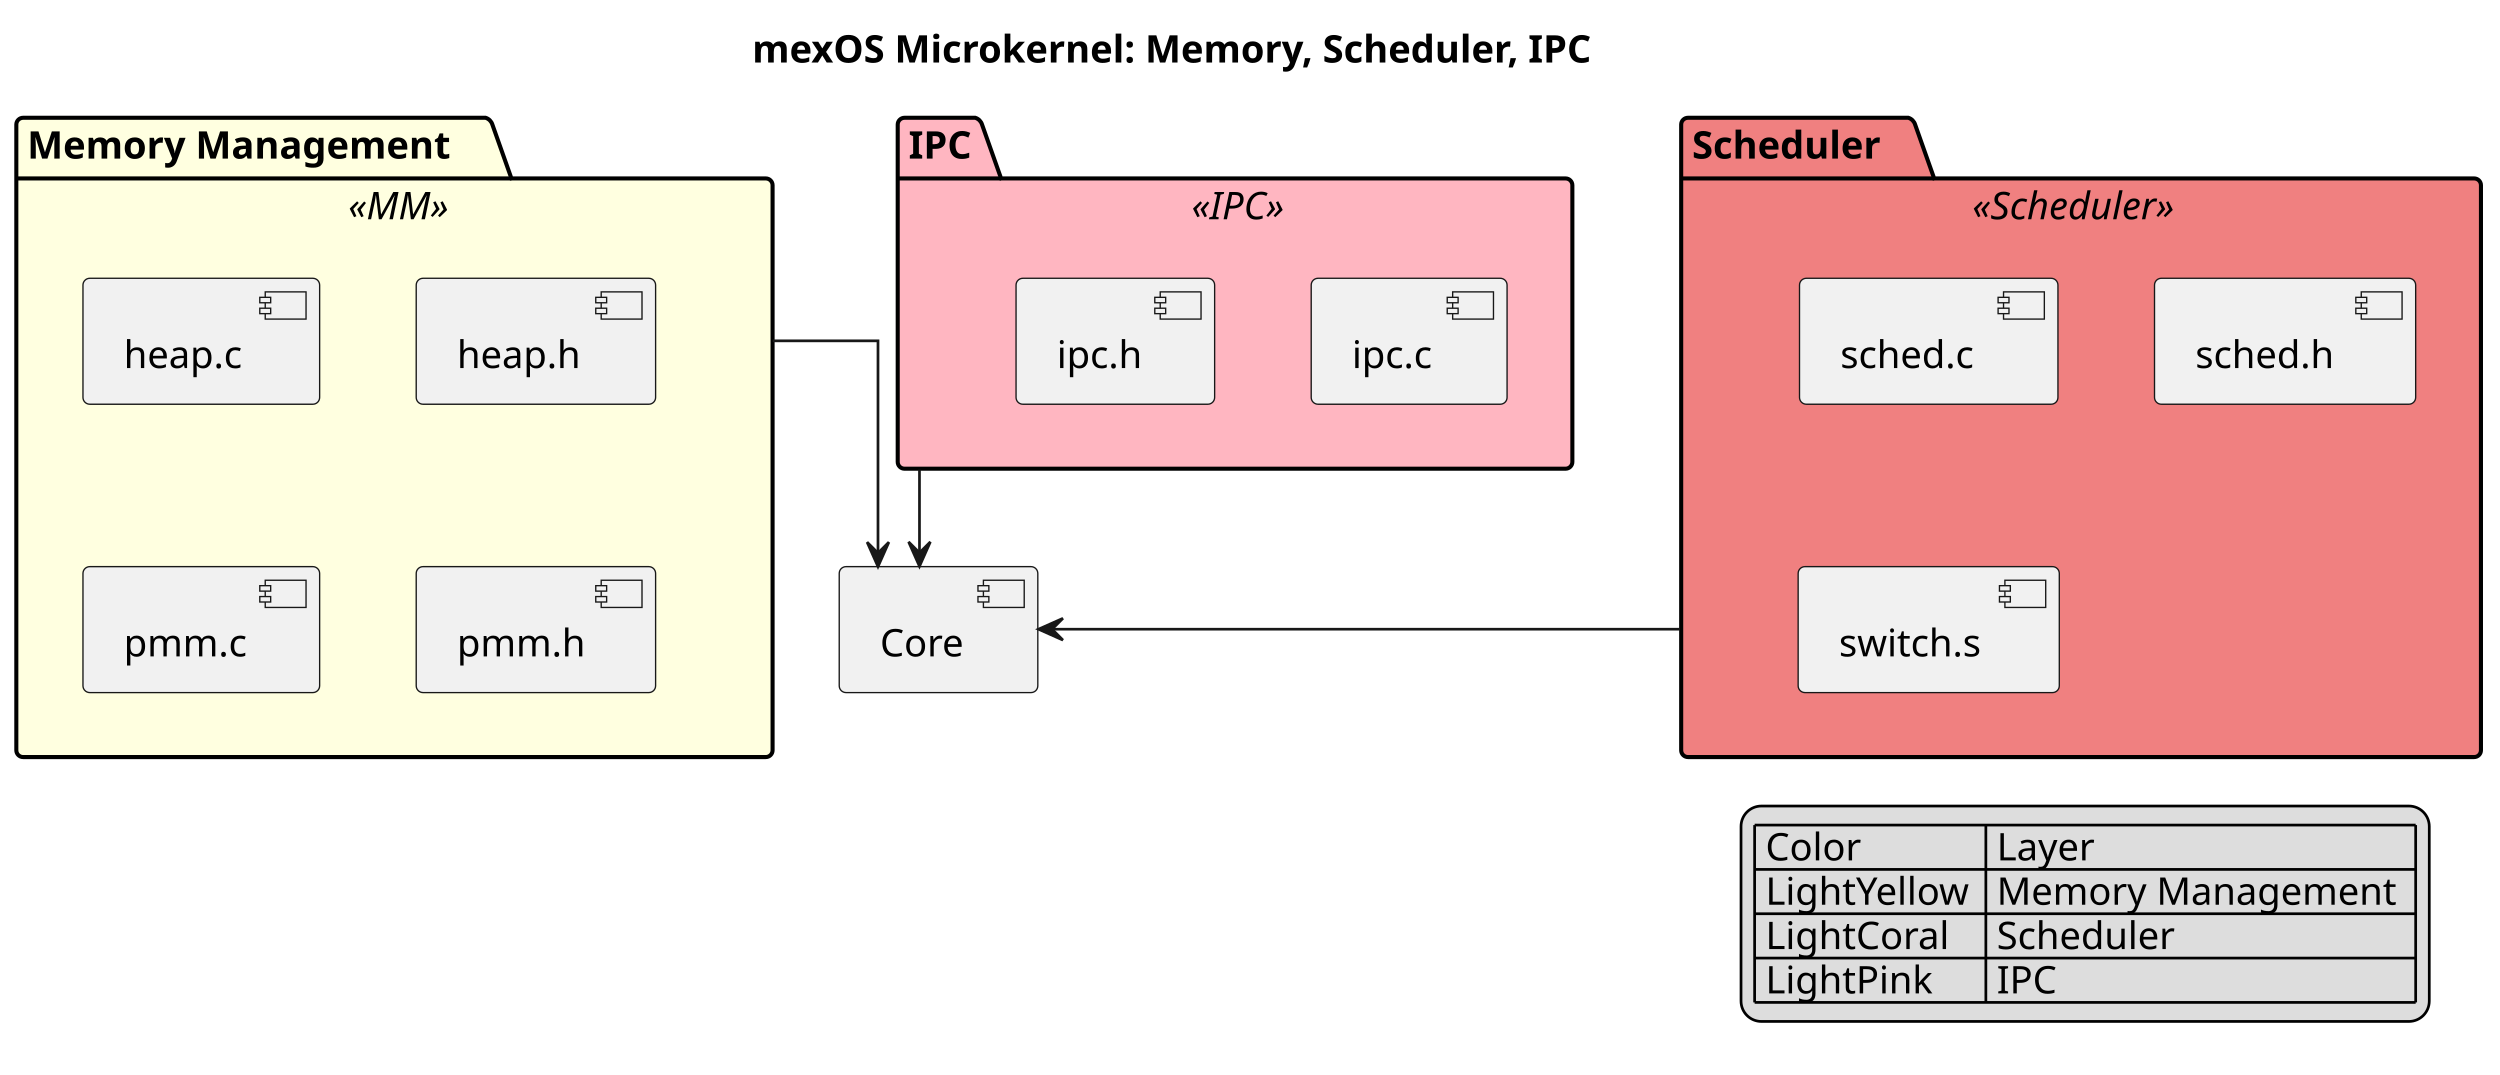
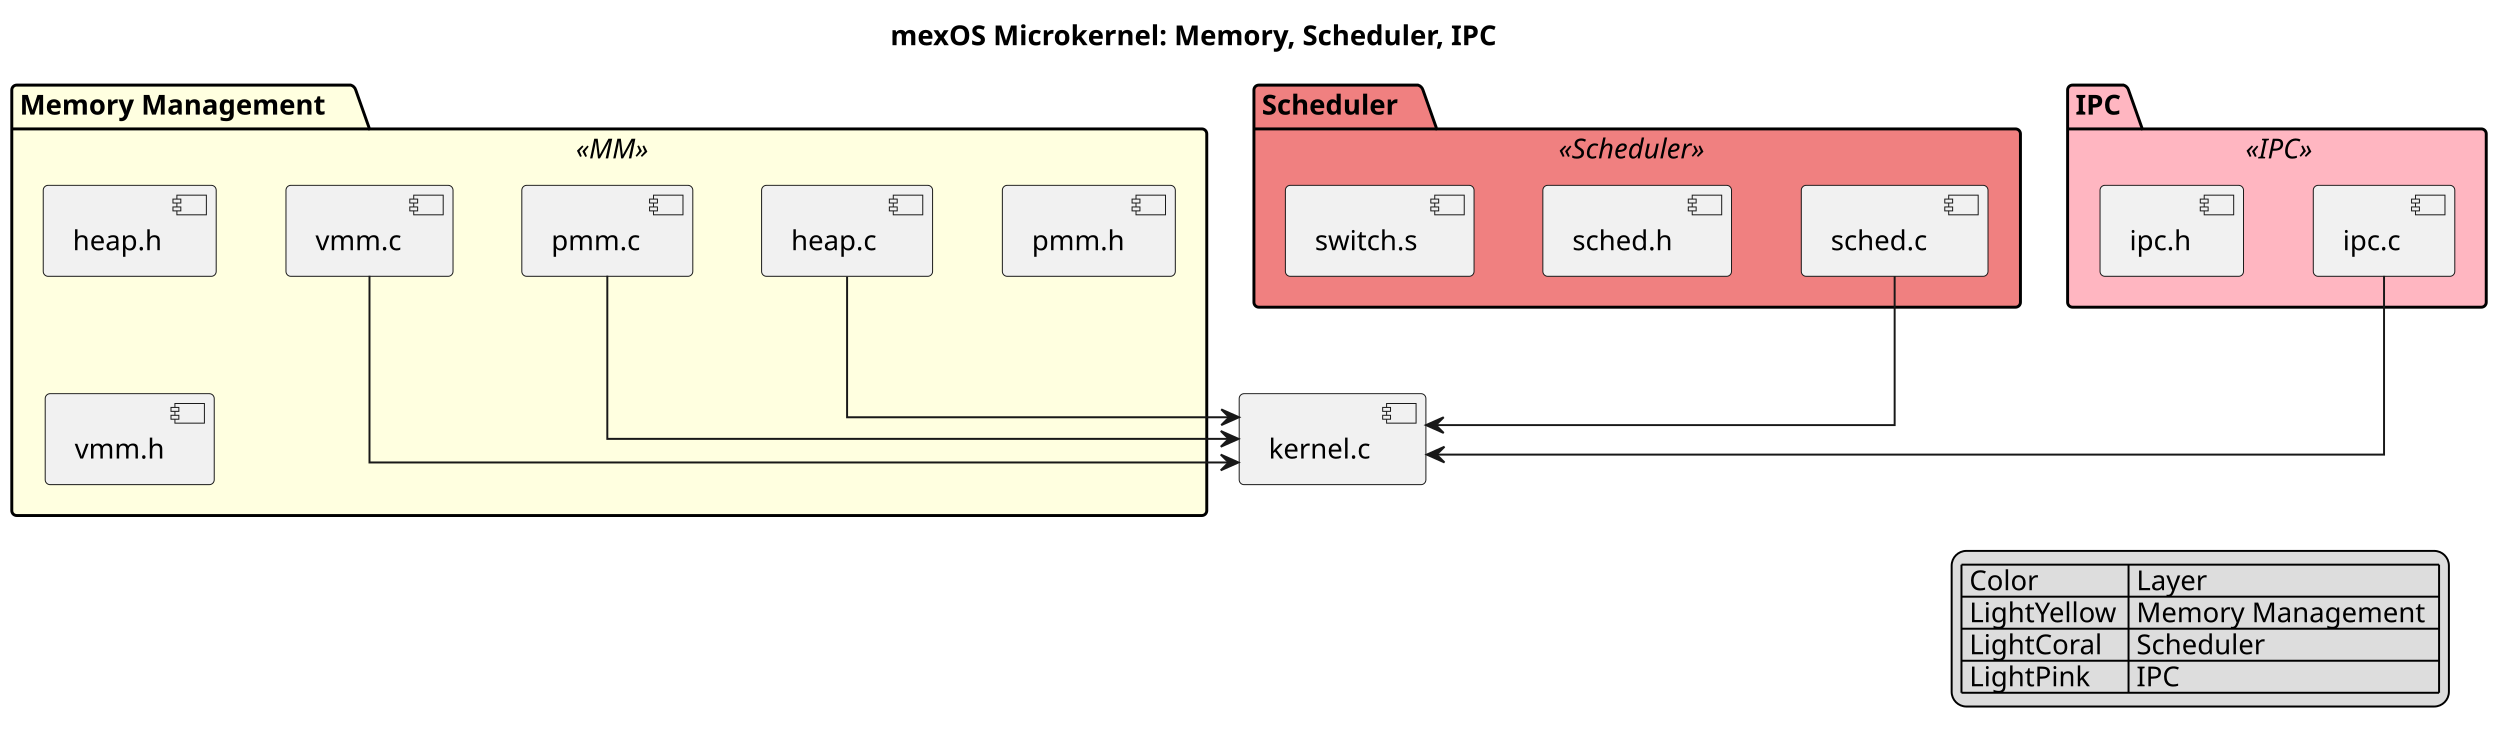
- <svg xmlns="http://www.w3.org/2000/svg" contentStyleType="text/css" height="395px" preserveAspectRatio="none" style="width:919px;height:395px;background:#FFFFFF;" version="1.1" viewBox="0 0 919 395" width="919px" zoomAndPan="magnify">
+ <svg xmlns="http://www.w3.org/2000/svg" contentStyleType="text/css" height="379px" preserveAspectRatio="none" style="width:1272px;height:379px;background:#FFFFFF;" version="1.1" viewBox="0 0 1272 379" width="1272px" zoomAndPan="magnify">
  <defs />
  <g>
-     <text fill="#000000" font-family="sans-serif" font-size="14" font-weight="bold" lengthAdjust="spacing" textLength="352" x="276.5" y="22.995">mexOS Microkernel: Memory, Scheduler, IPC</text>
+     <text fill="#000000" font-family="sans-serif" font-size="14" font-weight="bold" lengthAdjust="spacing" textLength="352" x="453" y="22.995">mexOS Microkernel: Memory, Scheduler, IPC</text>
    <g id="cluster_Memory Management">
-       <path d="M8.5,43.297 L178.5,43.297 A3.75,3.75 0 0 1 181,45.797 L188,65.594 L281.5,65.594 A2.5,2.5 0 0 1 284,68.094 L284,275.797 A2.5,2.5 0 0 1 281.5,278.297 L8.5,278.297 A2.5,2.5 0 0 1 6,275.797 L6,45.797 A2.5,2.5 0 0 1 8.5,43.297 " fill="#FFFFE0" style="stroke:#000000;stroke-width:1.5;" />
+       <path d="M8.5,43.297 L178.5,43.297 A3.75,3.75 0 0 1 181,45.797 L188,65.594 L611.5,65.594 A2.5,2.5 0 0 1 614,68.094 L614,259.797 A2.5,2.5 0 0 1 611.5,262.297 L8.5,262.297 A2.5,2.5 0 0 1 6,259.797 L6,45.797 A2.5,2.5 0 0 1 8.5,43.297 " fill="#FFFFE0" style="stroke:#000000;stroke-width:1.5;" />
      <line style="stroke:#000000;stroke-width:1.5;" x1="6" x2="188" y1="65.594" y2="65.594" />
      <text fill="#000000" font-family="sans-serif" font-size="14" font-weight="bold" lengthAdjust="spacing" textLength="169" x="10" y="58.292">Memory Management</text>
-       <text fill="#000000" font-family="sans-serif" font-size="14" font-style="italic" lengthAdjust="spacing" textLength="42" x="128" y="80.589">«MM»</text>
+       <text fill="#000000" font-family="sans-serif" font-size="14" font-style="italic" lengthAdjust="spacing" textLength="42" x="293" y="80.589">«MM»</text>
    </g>
    <g id="cluster_Scheduler">
-       <path d="M620.5,43.297 L701.5,43.297 A3.75,3.75 0 0 1 704,45.797 L711,65.594 L909.5,65.594 A2.5,2.5 0 0 1 912,68.094 L912,275.797 A2.5,2.5 0 0 1 909.5,278.297 L620.5,278.297 A2.5,2.5 0 0 1 618,275.797 L618,45.797 A2.5,2.5 0 0 1 620.5,43.297 " fill="#F08080" style="stroke:#000000;stroke-width:1.5;" />
-       <line style="stroke:#000000;stroke-width:1.5;" x1="618" x2="711" y1="65.594" y2="65.594" />
-       <text fill="#000000" font-family="sans-serif" font-size="14" font-weight="bold" lengthAdjust="spacing" textLength="80" x="622" y="58.292">Scheduler</text>
-       <text fill="#000000" font-family="sans-serif" font-size="14" font-style="italic" lengthAdjust="spacing" textLength="88" x="725" y="80.589">«Scheduler»</text>
+       <path d="M640.5,43.297 L721.5,43.297 A3.75,3.75 0 0 1 724,45.797 L731,65.594 L1025.5,65.594 A2.5,2.5 0 0 1 1028,68.094 L1028,153.797 A2.5,2.5 0 0 1 1025.5,156.297 L640.5,156.297 A2.5,2.5 0 0 1 638,153.797 L638,45.797 A2.5,2.5 0 0 1 640.5,43.297 " fill="#F08080" style="stroke:#000000;stroke-width:1.5;" />
+       <line style="stroke:#000000;stroke-width:1.5;" x1="638" x2="731" y1="65.594" y2="65.594" />
+       <text fill="#000000" font-family="sans-serif" font-size="14" font-weight="bold" lengthAdjust="spacing" textLength="80" x="642" y="58.292">Scheduler</text>
+       <text fill="#000000" font-family="sans-serif" font-size="14" font-style="italic" lengthAdjust="spacing" textLength="88" x="793" y="80.589">«Scheduler»</text>
    </g>
    <g id="cluster_IPC">
-       <path d="M332.5,43.297 L358.5,43.297 A3.75,3.75 0 0 1 361,45.797 L368,65.594 L575.5,65.594 A2.5,2.5 0 0 1 578,68.094 L578,169.797 A2.5,2.5 0 0 1 575.5,172.297 L332.5,172.297 A2.5,2.5 0 0 1 330,169.797 L330,45.797 A2.5,2.5 0 0 1 332.5,43.297 " fill="#FFB6C1" style="stroke:#000000;stroke-width:1.5;" />
-       <line style="stroke:#000000;stroke-width:1.5;" x1="330" x2="368" y1="65.594" y2="65.594" />
-       <text fill="#000000" font-family="sans-serif" font-size="14" font-weight="bold" lengthAdjust="spacing" textLength="25" x="334" y="58.292">IPC</text>
-       <text fill="#000000" font-family="sans-serif" font-size="14" font-style="italic" lengthAdjust="spacing" textLength="40" x="438" y="80.589">«IPC»</text>
+       <path d="M1054.5,43.297 L1080.5,43.297 A3.75,3.75 0 0 1 1083,45.797 L1090,65.594 L1262.5,65.594 A2.5,2.5 0 0 1 1265,68.094 L1265,153.797 A2.5,2.5 0 0 1 1262.5,156.297 L1054.5,156.297 A2.5,2.5 0 0 1 1052,153.797 L1052,45.797 A2.5,2.5 0 0 1 1054.5,43.297 " fill="#FFB6C1" style="stroke:#000000;stroke-width:1.5;" />
+       <line style="stroke:#000000;stroke-width:1.5;" x1="1052" x2="1090" y1="65.594" y2="65.594" />
+       <text fill="#000000" font-family="sans-serif" font-size="14" font-weight="bold" lengthAdjust="spacing" textLength="25" x="1056" y="58.292">IPC</text>
+       <text fill="#000000" font-family="sans-serif" font-size="14" font-style="italic" lengthAdjust="spacing" textLength="40" x="1142.5" y="80.589">«IPC»</text>
    </g>
    <g id="elem_heap.c">
-       <rect fill="#F1F1F1" height="46.297" rx="2.5" ry="2.5" style="stroke:#181818;stroke-width:0.5;" width="87" x="30.5" y="102.297" />
-       <rect fill="#F1F1F1" height="10" style="stroke:#181818;stroke-width:0.5;" width="15" x="97.5" y="107.297" />
-       <rect fill="#F1F1F1" height="2" style="stroke:#181818;stroke-width:0.5;" width="4" x="95.5" y="109.297" />
-       <rect fill="#F1F1F1" height="2" style="stroke:#181818;stroke-width:0.5;" width="4" x="95.5" y="113.297" />
-       <text fill="#000000" font-family="sans-serif" font-size="14" lengthAdjust="spacing" textLength="47" x="45.5" y="135.292">heap.c</text>
+       <rect fill="#F1F1F1" height="46.297" rx="2.5" ry="2.5" style="stroke:#181818;stroke-width:0.5;" width="87" x="387.5" y="94.297" />
+       <rect fill="#F1F1F1" height="10" style="stroke:#181818;stroke-width:0.5;" width="15" x="454.5" y="99.297" />
+       <rect fill="#F1F1F1" height="2" style="stroke:#181818;stroke-width:0.5;" width="4" x="452.5" y="101.297" />
+       <rect fill="#F1F1F1" height="2" style="stroke:#181818;stroke-width:0.5;" width="4" x="452.5" y="105.297" />
+       <text fill="#000000" font-family="sans-serif" font-size="14" lengthAdjust="spacing" textLength="47" x="402.5" y="127.292">heap.c</text>
    </g>
    <g id="elem_heap.h">
-       <rect fill="#F1F1F1" height="46.297" rx="2.5" ry="2.5" style="stroke:#181818;stroke-width:0.5;" width="88" x="153" y="102.297" />
-       <rect fill="#F1F1F1" height="10" style="stroke:#181818;stroke-width:0.5;" width="15" x="221" y="107.297" />
-       <rect fill="#F1F1F1" height="2" style="stroke:#181818;stroke-width:0.5;" width="4" x="219" y="109.297" />
-       <rect fill="#F1F1F1" height="2" style="stroke:#181818;stroke-width:0.5;" width="4" x="219" y="113.297" />
-       <text fill="#000000" font-family="sans-serif" font-size="14" lengthAdjust="spacing" textLength="48" x="168" y="135.292">heap.h</text>
+       <rect fill="#F1F1F1" height="46.297" rx="2.5" ry="2.5" style="stroke:#181818;stroke-width:0.5;" width="88" x="22" y="94.297" />
+       <rect fill="#F1F1F1" height="10" style="stroke:#181818;stroke-width:0.5;" width="15" x="90" y="99.297" />
+       <rect fill="#F1F1F1" height="2" style="stroke:#181818;stroke-width:0.5;" width="4" x="88" y="101.297" />
+       <rect fill="#F1F1F1" height="2" style="stroke:#181818;stroke-width:0.5;" width="4" x="88" y="105.297" />
+       <text fill="#000000" font-family="sans-serif" font-size="14" lengthAdjust="spacing" textLength="48" x="37" y="127.292">heap.h</text>
    </g>
    <g id="elem_pmm.c">
-       <rect fill="#F1F1F1" height="46.297" rx="2.5" ry="2.5" style="stroke:#181818;stroke-width:0.5;" width="87" x="30.5" y="208.297" />
-       <rect fill="#F1F1F1" height="10" style="stroke:#181818;stroke-width:0.5;" width="15" x="97.5" y="213.297" />
-       <rect fill="#F1F1F1" height="2" style="stroke:#181818;stroke-width:0.5;" width="4" x="95.5" y="215.297" />
-       <rect fill="#F1F1F1" height="2" style="stroke:#181818;stroke-width:0.5;" width="4" x="95.5" y="219.297" />
-       <text fill="#000000" font-family="sans-serif" font-size="14" lengthAdjust="spacing" textLength="47" x="45.5" y="241.292">pmm.c</text>
+       <rect fill="#F1F1F1" height="46.297" rx="2.5" ry="2.5" style="stroke:#181818;stroke-width:0.5;" width="87" x="265.5" y="94.297" />
+       <rect fill="#F1F1F1" height="10" style="stroke:#181818;stroke-width:0.5;" width="15" x="332.5" y="99.297" />
+       <rect fill="#F1F1F1" height="2" style="stroke:#181818;stroke-width:0.5;" width="4" x="330.5" y="101.297" />
+       <rect fill="#F1F1F1" height="2" style="stroke:#181818;stroke-width:0.5;" width="4" x="330.5" y="105.297" />
+       <text fill="#000000" font-family="sans-serif" font-size="14" lengthAdjust="spacing" textLength="47" x="280.5" y="127.292">pmm.c</text>
    </g>
    <g id="elem_pmm.h">
-       <rect fill="#F1F1F1" height="46.297" rx="2.5" ry="2.5" style="stroke:#181818;stroke-width:0.5;" width="88" x="153" y="208.297" />
-       <rect fill="#F1F1F1" height="10" style="stroke:#181818;stroke-width:0.5;" width="15" x="221" y="213.297" />
-       <rect fill="#F1F1F1" height="2" style="stroke:#181818;stroke-width:0.5;" width="4" x="219" y="215.297" />
-       <rect fill="#F1F1F1" height="2" style="stroke:#181818;stroke-width:0.5;" width="4" x="219" y="219.297" />
-       <text fill="#000000" font-family="sans-serif" font-size="14" lengthAdjust="spacing" textLength="48" x="168" y="241.292">pmm.h</text>
+       <rect fill="#F1F1F1" height="46.297" rx="2.5" ry="2.5" style="stroke:#181818;stroke-width:0.5;" width="88" x="510" y="94.297" />
+       <rect fill="#F1F1F1" height="10" style="stroke:#181818;stroke-width:0.5;" width="15" x="578" y="99.297" />
+       <rect fill="#F1F1F1" height="2" style="stroke:#181818;stroke-width:0.5;" width="4" x="576" y="101.297" />
+       <rect fill="#F1F1F1" height="2" style="stroke:#181818;stroke-width:0.5;" width="4" x="576" y="105.297" />
+       <text fill="#000000" font-family="sans-serif" font-size="14" lengthAdjust="spacing" textLength="48" x="525" y="127.292">pmm.h</text>
+     </g>
+     <g id="elem_vmm.c">
+       <rect fill="#F1F1F1" height="46.297" rx="2.5" ry="2.5" style="stroke:#181818;stroke-width:0.5;" width="85" x="145.5" y="94.297" />
+       <rect fill="#F1F1F1" height="10" style="stroke:#181818;stroke-width:0.5;" width="15" x="210.5" y="99.297" />
+       <rect fill="#F1F1F1" height="2" style="stroke:#181818;stroke-width:0.5;" width="4" x="208.5" y="101.297" />
+       <rect fill="#F1F1F1" height="2" style="stroke:#181818;stroke-width:0.5;" width="4" x="208.5" y="105.297" />
+       <text fill="#000000" font-family="sans-serif" font-size="14" lengthAdjust="spacing" textLength="45" x="160.5" y="127.292">vmm.c</text>
+     </g>
+     <g id="elem_vmm.h">
+       <rect fill="#F1F1F1" height="46.297" rx="2.5" ry="2.5" style="stroke:#181818;stroke-width:0.5;" width="86" x="23" y="200.297" />
+       <rect fill="#F1F1F1" height="10" style="stroke:#181818;stroke-width:0.5;" width="15" x="89" y="205.297" />
+       <rect fill="#F1F1F1" height="2" style="stroke:#181818;stroke-width:0.5;" width="4" x="87" y="207.297" />
+       <rect fill="#F1F1F1" height="2" style="stroke:#181818;stroke-width:0.5;" width="4" x="87" y="211.297" />
+       <text fill="#000000" font-family="sans-serif" font-size="14" lengthAdjust="spacing" textLength="46" x="38" y="233.292">vmm.h</text>
    </g>
    <g id="elem_sched.c">
-       <rect fill="#F1F1F1" height="46.297" rx="2.5" ry="2.5" style="stroke:#181818;stroke-width:0.5;" width="95" x="661.5" y="102.297" />
-       <rect fill="#F1F1F1" height="10" style="stroke:#181818;stroke-width:0.5;" width="15" x="736.5" y="107.297" />
-       <rect fill="#F1F1F1" height="2" style="stroke:#181818;stroke-width:0.5;" width="4" x="734.5" y="109.297" />
-       <rect fill="#F1F1F1" height="2" style="stroke:#181818;stroke-width:0.5;" width="4" x="734.5" y="113.297" />
-       <text fill="#000000" font-family="sans-serif" font-size="14" lengthAdjust="spacing" textLength="55" x="676.5" y="135.292">sched.c</text>
+       <rect fill="#F1F1F1" height="46.297" rx="2.5" ry="2.5" style="stroke:#181818;stroke-width:0.5;" width="95" x="916.5" y="94.297" />
+       <rect fill="#F1F1F1" height="10" style="stroke:#181818;stroke-width:0.5;" width="15" x="991.5" y="99.297" />
+       <rect fill="#F1F1F1" height="2" style="stroke:#181818;stroke-width:0.5;" width="4" x="989.5" y="101.297" />
+       <rect fill="#F1F1F1" height="2" style="stroke:#181818;stroke-width:0.5;" width="4" x="989.5" y="105.297" />
+       <text fill="#000000" font-family="sans-serif" font-size="14" lengthAdjust="spacing" textLength="55" x="931.5" y="127.292">sched.c</text>
    </g>
    <g id="elem_sched.h">
-       <rect fill="#F1F1F1" height="46.297" rx="2.5" ry="2.5" style="stroke:#181818;stroke-width:0.5;" width="96" x="792" y="102.297" />
-       <rect fill="#F1F1F1" height="10" style="stroke:#181818;stroke-width:0.5;" width="15" x="868" y="107.297" />
-       <rect fill="#F1F1F1" height="2" style="stroke:#181818;stroke-width:0.5;" width="4" x="866" y="109.297" />
-       <rect fill="#F1F1F1" height="2" style="stroke:#181818;stroke-width:0.5;" width="4" x="866" y="113.297" />
-       <text fill="#000000" font-family="sans-serif" font-size="14" lengthAdjust="spacing" textLength="56" x="807" y="135.292">sched.h</text>
+       <rect fill="#F1F1F1" height="46.297" rx="2.5" ry="2.5" style="stroke:#181818;stroke-width:0.5;" width="96" x="785" y="94.297" />
+       <rect fill="#F1F1F1" height="10" style="stroke:#181818;stroke-width:0.5;" width="15" x="861" y="99.297" />
+       <rect fill="#F1F1F1" height="2" style="stroke:#181818;stroke-width:0.5;" width="4" x="859" y="101.297" />
+       <rect fill="#F1F1F1" height="2" style="stroke:#181818;stroke-width:0.5;" width="4" x="859" y="105.297" />
+       <text fill="#000000" font-family="sans-serif" font-size="14" lengthAdjust="spacing" textLength="56" x="800" y="127.292">sched.h</text>
    </g>
    <g id="elem_switch.s">
-       <rect fill="#F1F1F1" height="46.297" rx="2.5" ry="2.5" style="stroke:#181818;stroke-width:0.5;" width="96" x="661" y="208.297" />
-       <rect fill="#F1F1F1" height="10" style="stroke:#181818;stroke-width:0.5;" width="15" x="737" y="213.297" />
-       <rect fill="#F1F1F1" height="2" style="stroke:#181818;stroke-width:0.5;" width="4" x="735" y="215.297" />
-       <rect fill="#F1F1F1" height="2" style="stroke:#181818;stroke-width:0.5;" width="4" x="735" y="219.297" />
-       <text fill="#000000" font-family="sans-serif" font-size="14" lengthAdjust="spacing" textLength="56" x="676" y="241.292">switch.s</text>
+       <rect fill="#F1F1F1" height="46.297" rx="2.5" ry="2.5" style="stroke:#181818;stroke-width:0.5;" width="96" x="654" y="94.297" />
+       <rect fill="#F1F1F1" height="10" style="stroke:#181818;stroke-width:0.5;" width="15" x="730" y="99.297" />
+       <rect fill="#F1F1F1" height="2" style="stroke:#181818;stroke-width:0.5;" width="4" x="728" y="101.297" />
+       <rect fill="#F1F1F1" height="2" style="stroke:#181818;stroke-width:0.5;" width="4" x="728" y="105.297" />
+       <text fill="#000000" font-family="sans-serif" font-size="14" lengthAdjust="spacing" textLength="56" x="669" y="127.292">switch.s</text>
    </g>
    <g id="elem_ipc.c">
-       <rect fill="#F1F1F1" height="46.297" rx="2.5" ry="2.5" style="stroke:#181818;stroke-width:0.5;" width="72" x="482" y="102.297" />
-       <rect fill="#F1F1F1" height="10" style="stroke:#181818;stroke-width:0.5;" width="15" x="534" y="107.297" />
-       <rect fill="#F1F1F1" height="2" style="stroke:#181818;stroke-width:0.5;" width="4" x="532" y="109.297" />
-       <rect fill="#F1F1F1" height="2" style="stroke:#181818;stroke-width:0.5;" width="4" x="532" y="113.297" />
-       <text fill="#000000" font-family="sans-serif" font-size="14" lengthAdjust="spacing" textLength="32" x="497" y="135.292">ipc.c</text>
+       <rect fill="#F1F1F1" height="46.297" rx="2.5" ry="2.5" style="stroke:#181818;stroke-width:0.5;" width="72" x="1177" y="94.297" />
+       <rect fill="#F1F1F1" height="10" style="stroke:#181818;stroke-width:0.5;" width="15" x="1229" y="99.297" />
+       <rect fill="#F1F1F1" height="2" style="stroke:#181818;stroke-width:0.5;" width="4" x="1227" y="101.297" />
+       <rect fill="#F1F1F1" height="2" style="stroke:#181818;stroke-width:0.5;" width="4" x="1227" y="105.297" />
+       <text fill="#000000" font-family="sans-serif" font-size="14" lengthAdjust="spacing" textLength="32" x="1192" y="127.292">ipc.c</text>
    </g>
    <g id="elem_ipc.h">
-       <rect fill="#F1F1F1" height="46.297" rx="2.5" ry="2.5" style="stroke:#181818;stroke-width:0.5;" width="73" x="373.5" y="102.297" />
-       <rect fill="#F1F1F1" height="10" style="stroke:#181818;stroke-width:0.5;" width="15" x="426.5" y="107.297" />
-       <rect fill="#F1F1F1" height="2" style="stroke:#181818;stroke-width:0.5;" width="4" x="424.5" y="109.297" />
-       <rect fill="#F1F1F1" height="2" style="stroke:#181818;stroke-width:0.5;" width="4" x="424.5" y="113.297" />
-       <text fill="#000000" font-family="sans-serif" font-size="14" lengthAdjust="spacing" textLength="33" x="388.5" y="135.292">ipc.h</text>
+       <rect fill="#F1F1F1" height="46.297" rx="2.5" ry="2.5" style="stroke:#181818;stroke-width:0.5;" width="73" x="1068.5" y="94.297" />
+       <rect fill="#F1F1F1" height="10" style="stroke:#181818;stroke-width:0.5;" width="15" x="1121.5" y="99.297" />
+       <rect fill="#F1F1F1" height="2" style="stroke:#181818;stroke-width:0.5;" width="4" x="1119.5" y="101.297" />
+       <rect fill="#F1F1F1" height="2" style="stroke:#181818;stroke-width:0.5;" width="4" x="1119.5" y="105.297" />
+       <text fill="#000000" font-family="sans-serif" font-size="14" lengthAdjust="spacing" textLength="33" x="1083.5" y="127.292">ipc.h</text>
    </g>
-     <g id="elem_Core">
-       <rect fill="#F1F1F1" height="46.297" rx="2.5" ry="2.5" style="stroke:#181818;stroke-width:0.5;" width="73" x="308.5" y="208.297" />
-       <rect fill="#F1F1F1" height="10" style="stroke:#181818;stroke-width:0.5;" width="15" x="361.5" y="213.297" />
-       <rect fill="#F1F1F1" height="2" style="stroke:#181818;stroke-width:0.5;" width="4" x="359.5" y="215.297" />
-       <rect fill="#F1F1F1" height="2" style="stroke:#181818;stroke-width:0.5;" width="4" x="359.5" y="219.297" />
-       <text fill="#000000" font-family="sans-serif" font-size="14" lengthAdjust="spacing" textLength="33" x="323.5" y="241.292">Core</text>
+     <g id="elem_kernel.c">
+       <rect fill="#F1F1F1" height="46.297" rx="2.5" ry="2.5" style="stroke:#181818;stroke-width:0.5;" width="95" x="630.5" y="200.297" />
+       <rect fill="#F1F1F1" height="10" style="stroke:#181818;stroke-width:0.5;" width="15" x="705.5" y="205.297" />
+       <rect fill="#F1F1F1" height="2" style="stroke:#181818;stroke-width:0.5;" width="4" x="703.5" y="207.297" />
+       <rect fill="#F1F1F1" height="2" style="stroke:#181818;stroke-width:0.5;" width="4" x="703.5" y="211.297" />
+       <text fill="#000000" font-family="sans-serif" font-size="14" lengthAdjust="spacing" textLength="55" x="645.5" y="233.292">kernel.c</text>
    </g>
-     <g id="link_Memory Management_Core">
-       <path d="M284.052,125.297 C284.118,125.297 284.185,125.297 284.252,125.297 C284.789,125.297 285.344,125.297 285.916,125.297 C290.49,125.297 296.107,125.297 301.564,125.297 C312.478,125.297 322.75,125.297 322.75,125.297 C322.75,125.297 322.75,203.297 322.75,203.297 " fill="none" id="Memory Management-to-Core" style="stroke:#181818;stroke-width:1.0;" />
-       <polygon fill="#181818" points="322.75,208.297,326.75,199.297,322.75,203.297,318.75,199.297,322.75,208.297" style="stroke:#181818;stroke-width:1.0;" />
+     <g id="link_heap.c_kernel.c">
+       <path d="M431,140.777 C431,168.917 431,212.297 431,212.297 C431,212.297 625.38,212.297 625.38,212.297 " fill="none" id="heap.c-to-kernel.c" style="stroke:#181818;stroke-width:1.0;" />
+       <polygon fill="#181818" points="630.38,212.297,621.38,208.297,625.38,212.297,621.38,216.297,630.38,212.297" style="stroke:#181818;stroke-width:1.0;" />
    </g>
-     <g id="link_Scheduler_Core">
-       <path d="M617.485,231.297 C617.297,231.297 617.106,231.297 616.913,231.297 C616.526,231.297 616.128,231.297 615.719,231.297 C609.177,231.297 599.831,231.297 588.616,231.297 C566.185,231.297 536.278,231.297 506.37,231.297 C446.555,231.297 386.74,231.297 386.74,231.297 " fill="none" id="Scheduler-to-Core" style="stroke:#181818;stroke-width:1.0;" />
-       <polygon fill="#181818" points="381.74,231.297,390.74,235.297,386.74,231.297,390.74,227.297,381.74,231.297" style="stroke:#181818;stroke-width:1.0;" />
+     <g id="link_pmm.c_kernel.c">
+       <path d="M309,140.297 C309,171.477 309,223.297 309,223.297 C309,223.297 625.14,223.297 625.14,223.297 " fill="none" id="pmm.c-to-kernel.c" style="stroke:#181818;stroke-width:1.0;" />
+       <polygon fill="#181818" points="630.14,223.297,621.14,219.297,625.14,223.297,621.14,227.297,630.14,223.297" style="stroke:#181818;stroke-width:1.0;" />
    </g>
-     <g id="link_IPC_Core">
-       <path d="M338,172.671 C338,172.967 338,173.262 338,173.556 C338,174.145 338,174.73 338,175.312 C338,176.476 338,177.626 338,178.757 C338,183.281 338,187.504 338,191.123 C338,198.361 338,203.187 338,203.187 " fill="none" id="IPC-to-Core" style="stroke:#181818;stroke-width:1.0;" />
-       <polygon fill="#181818" points="338,208.187,342,199.187,338,203.187,334,199.187,338,208.187" style="stroke:#181818;stroke-width:1.0;" />
+     <g id="link_vmm.c_kernel.c">
+       <path d="M188,140.327 C188,174.667 188,235.297 188,235.297 C188,235.297 625.12,235.297 625.12,235.297 " fill="none" id="vmm.c-to-kernel.c" style="stroke:#181818;stroke-width:1.0;" />
+       <polygon fill="#181818" points="630.12,235.297,621.12,231.297,625.12,235.297,621.12,239.297,630.12,235.297" style="stroke:#181818;stroke-width:1.0;" />
    </g>
-     <rect fill="#DDDDDD" height="79.188" id="_legend" rx="7.5" ry="7.5" style="stroke:#000000;stroke-width:1.0;" width="253" x="640" y="296.297" />
-     <text fill="#000000" font-family="sans-serif" font-size="14" lengthAdjust="spacing" textLength="36" x="649" y="316.292">Color</text>
-     <text fill="#000000" font-family="sans-serif" font-size="14" lengthAdjust="spacing" textLength="36" x="734" y="316.292">Layer</text>
-     <text fill="#000000" font-family="sans-serif" font-size="14" lengthAdjust="spacing" textLength="77" x="649" y="332.589">LightYellow</text>
-     <text fill="#000000" font-family="sans-serif" font-size="14" lengthAdjust="spacing" textLength="150" x="734" y="332.589">Memory Management</text>
-     <text fill="#000000" font-family="sans-serif" font-size="14" lengthAdjust="spacing" textLength="68" x="649" y="348.886">LightCoral</text>
-     <text fill="#000000" font-family="sans-serif" font-size="14" lengthAdjust="spacing" textLength="70" x="734" y="348.886">Scheduler</text>
-     <text fill="#000000" font-family="sans-serif" font-size="14" lengthAdjust="spacing" textLength="62" x="649" y="365.183">LightPink</text>
-     <text fill="#000000" font-family="sans-serif" font-size="14" lengthAdjust="spacing" textLength="22" x="734" y="365.183">IPC</text>
-     <line style="stroke:#000000;stroke-width:1.0;" x1="645" x2="888" y1="303.297" y2="303.297" />
-     <line style="stroke:#000000;stroke-width:1.0;" x1="645" x2="888" y1="319.594" y2="319.594" />
-     <line style="stroke:#000000;stroke-width:1.0;" x1="645" x2="888" y1="335.891" y2="335.891" />
-     <line style="stroke:#000000;stroke-width:1.0;" x1="645" x2="888" y1="352.188" y2="352.188" />
-     <line style="stroke:#000000;stroke-width:1.0;" x1="645" x2="888" y1="368.484" y2="368.484" />
-     <line style="stroke:#000000;stroke-width:1.0;" x1="645" x2="645" y1="303.297" y2="368.484" />
-     <line style="stroke:#000000;stroke-width:1.0;" x1="730" x2="730" y1="303.297" y2="368.484" />
-     <line style="stroke:#000000;stroke-width:1.0;" x1="888" x2="888" y1="303.297" y2="368.484" />
+     <g id="link_sched.c_kernel.c">
+       <path d="M964,140.507 C964,169.767 964,216.297 964,216.297 C964,216.297 730.55,216.297 730.55,216.297 " fill="none" id="sched.c-to-kernel.c" style="stroke:#181818;stroke-width:1.0;" />
+       <polygon fill="#181818" points="725.55,216.297,734.55,220.297,730.55,216.297,734.55,212.297,725.55,216.297" style="stroke:#181818;stroke-width:1.0;" />
+     </g>
+     <g id="link_ipc.c_kernel.c">
+       <path d="M1213,140.367 C1213,173.677 1213,231.297 1213,231.297 C1213,231.297 730.95,231.297 730.95,231.297 " fill="none" id="ipc.c-to-kernel.c" style="stroke:#181818;stroke-width:1.0;" />
+       <polygon fill="#181818" points="725.95,231.297,734.95,235.297,730.95,231.297,734.95,227.297,725.95,231.297" style="stroke:#181818;stroke-width:1.0;" />
+     </g>
+     <rect fill="#DDDDDD" height="79.188" id="_legend" rx="7.5" ry="7.5" style="stroke:#000000;stroke-width:1.0;" width="253" x="993" y="280.297" />
+     <text fill="#000000" font-family="sans-serif" font-size="14" lengthAdjust="spacing" textLength="36" x="1002" y="300.292">Color</text>
+     <text fill="#000000" font-family="sans-serif" font-size="14" lengthAdjust="spacing" textLength="36" x="1087" y="300.292">Layer</text>
+     <text fill="#000000" font-family="sans-serif" font-size="14" lengthAdjust="spacing" textLength="77" x="1002" y="316.589">LightYellow</text>
+     <text fill="#000000" font-family="sans-serif" font-size="14" lengthAdjust="spacing" textLength="150" x="1087" y="316.589">Memory Management</text>
+     <text fill="#000000" font-family="sans-serif" font-size="14" lengthAdjust="spacing" textLength="68" x="1002" y="332.886">LightCoral</text>
+     <text fill="#000000" font-family="sans-serif" font-size="14" lengthAdjust="spacing" textLength="70" x="1087" y="332.886">Scheduler</text>
+     <text fill="#000000" font-family="sans-serif" font-size="14" lengthAdjust="spacing" textLength="62" x="1002" y="349.183">LightPink</text>
+     <text fill="#000000" font-family="sans-serif" font-size="14" lengthAdjust="spacing" textLength="22" x="1087" y="349.183">IPC</text>
+     <line style="stroke:#000000;stroke-width:1.0;" x1="998" x2="1241" y1="287.297" y2="287.297" />
+     <line style="stroke:#000000;stroke-width:1.0;" x1="998" x2="1241" y1="303.594" y2="303.594" />
+     <line style="stroke:#000000;stroke-width:1.0;" x1="998" x2="1241" y1="319.891" y2="319.891" />
+     <line style="stroke:#000000;stroke-width:1.0;" x1="998" x2="1241" y1="336.188" y2="336.188" />
+     <line style="stroke:#000000;stroke-width:1.0;" x1="998" x2="1241" y1="352.484" y2="352.484" />
+     <line style="stroke:#000000;stroke-width:1.0;" x1="998" x2="998" y1="287.297" y2="352.484" />
+     <line style="stroke:#000000;stroke-width:1.0;" x1="1083" x2="1083" y1="287.297" y2="352.484" />
+     <line style="stroke:#000000;stroke-width:1.0;" x1="1241" x2="1241" y1="287.297" y2="352.484" />
  </g>
</svg>
